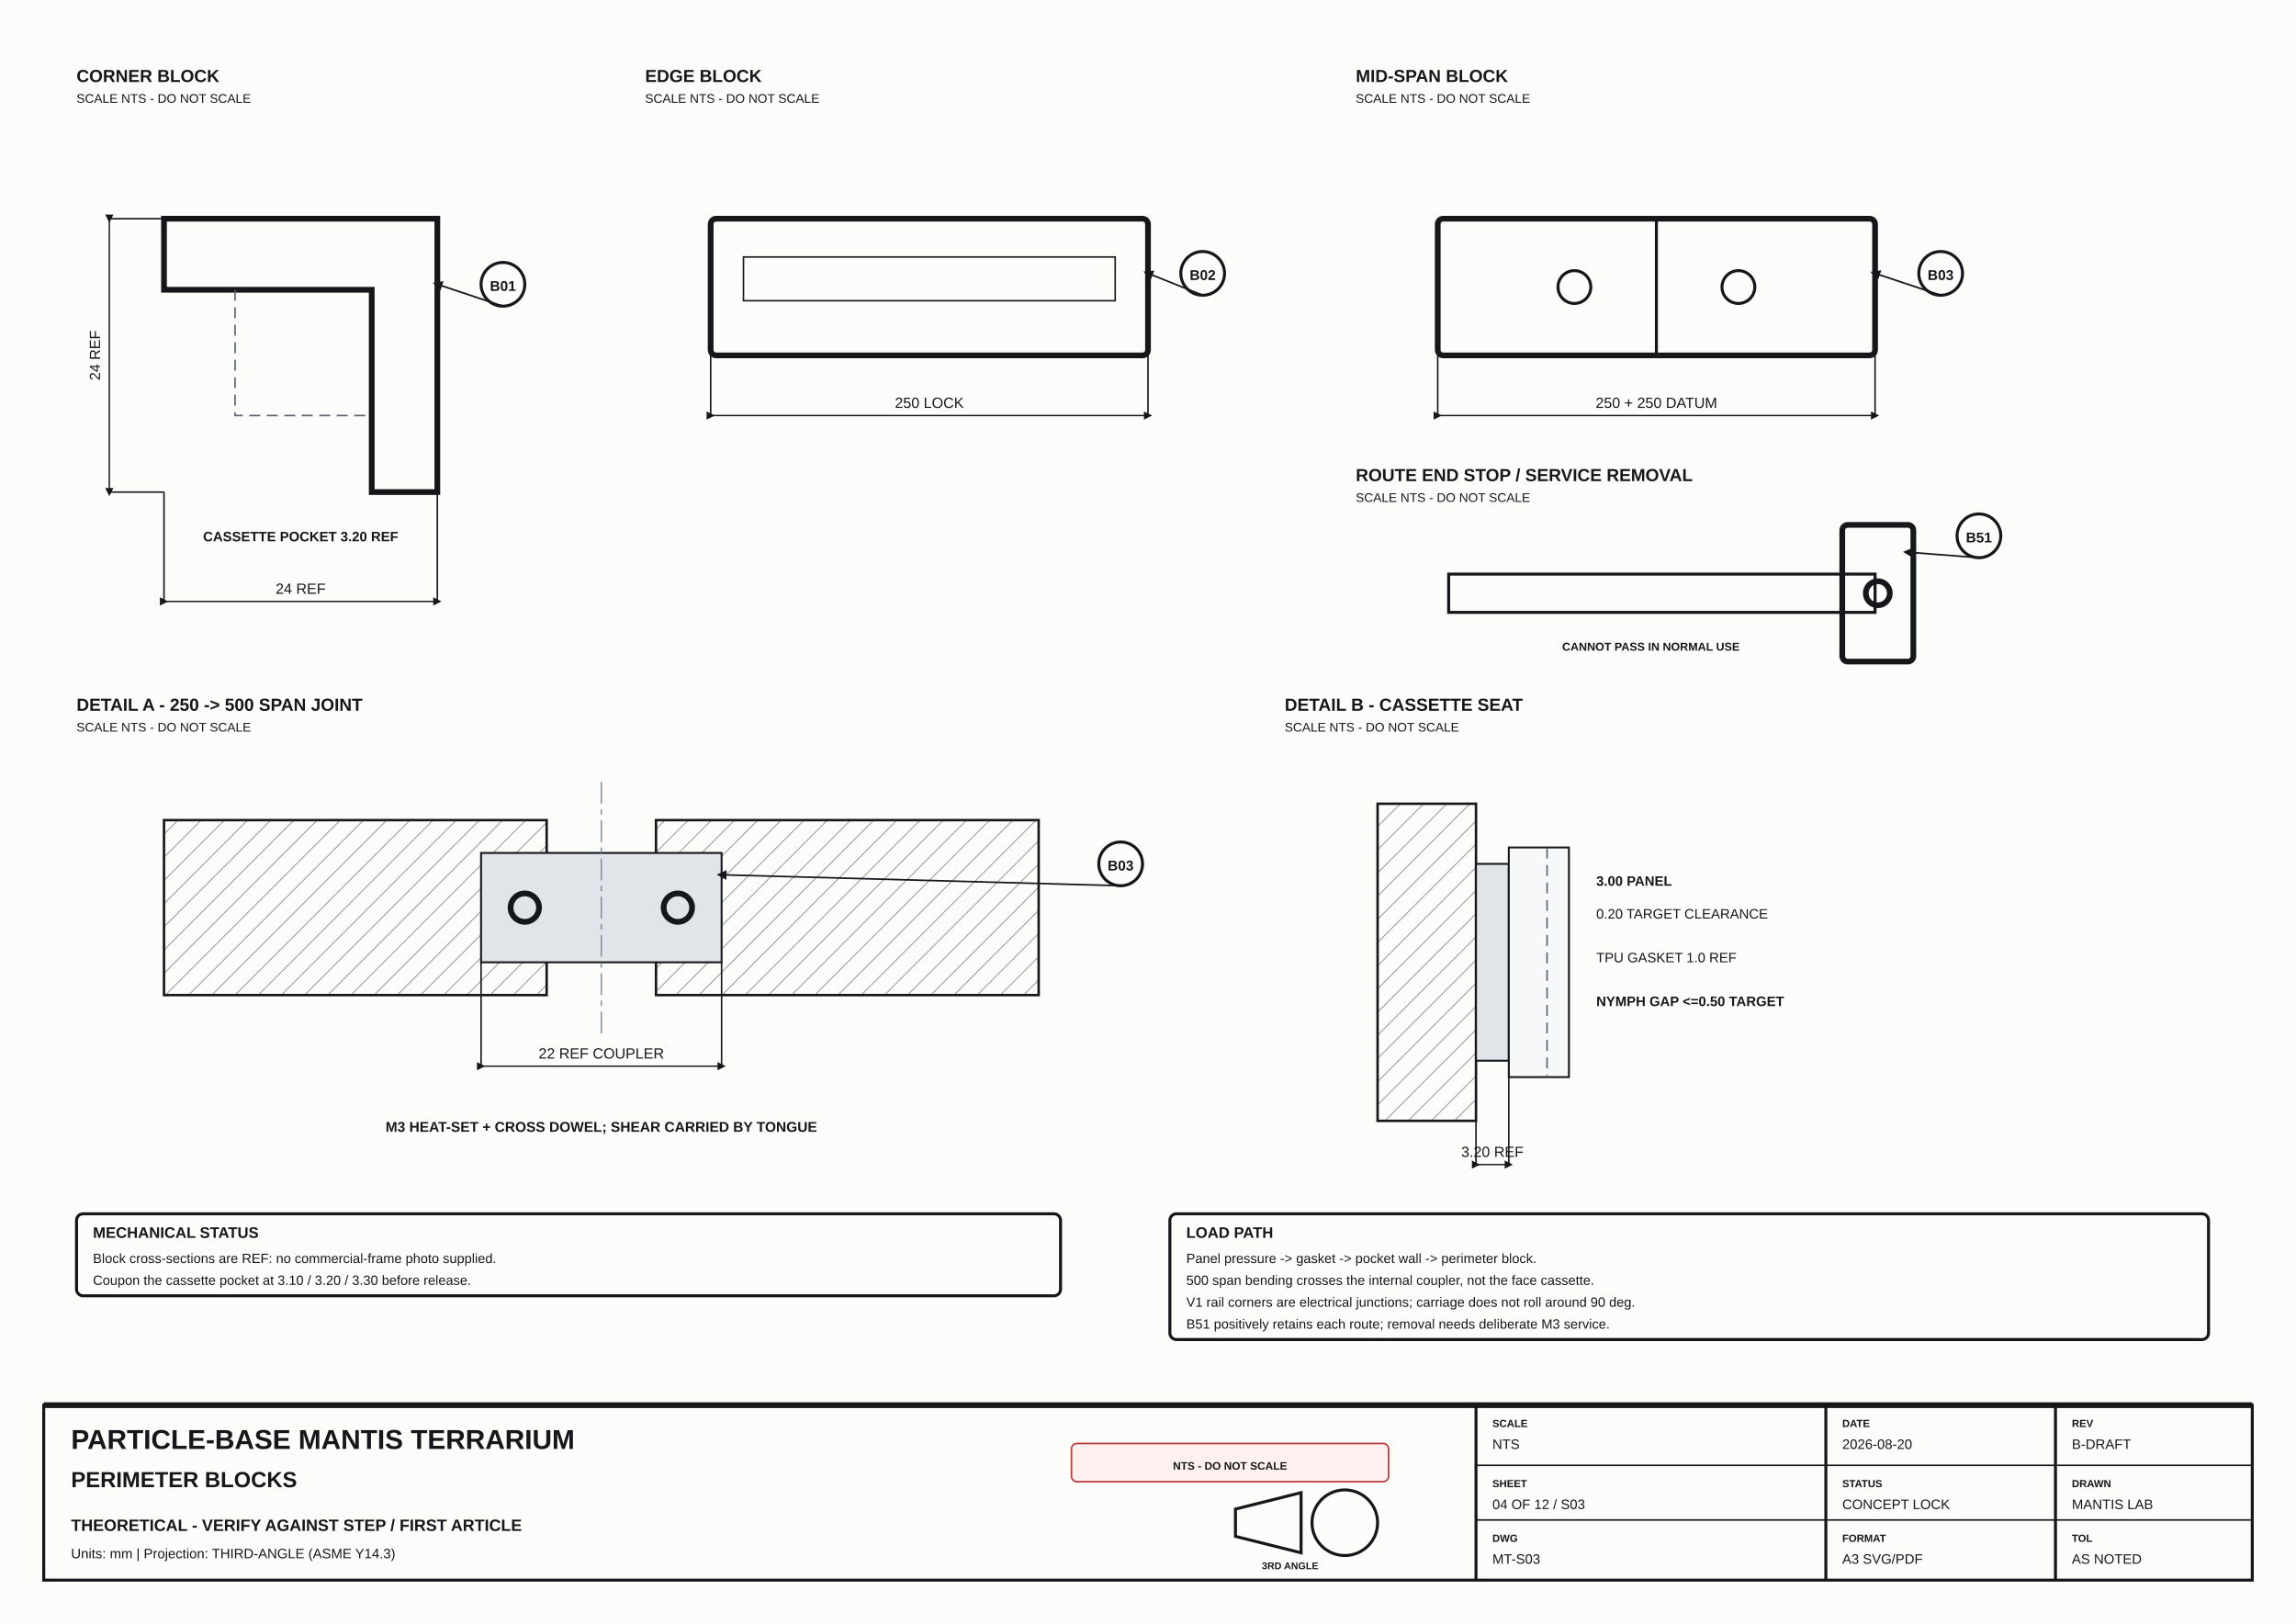
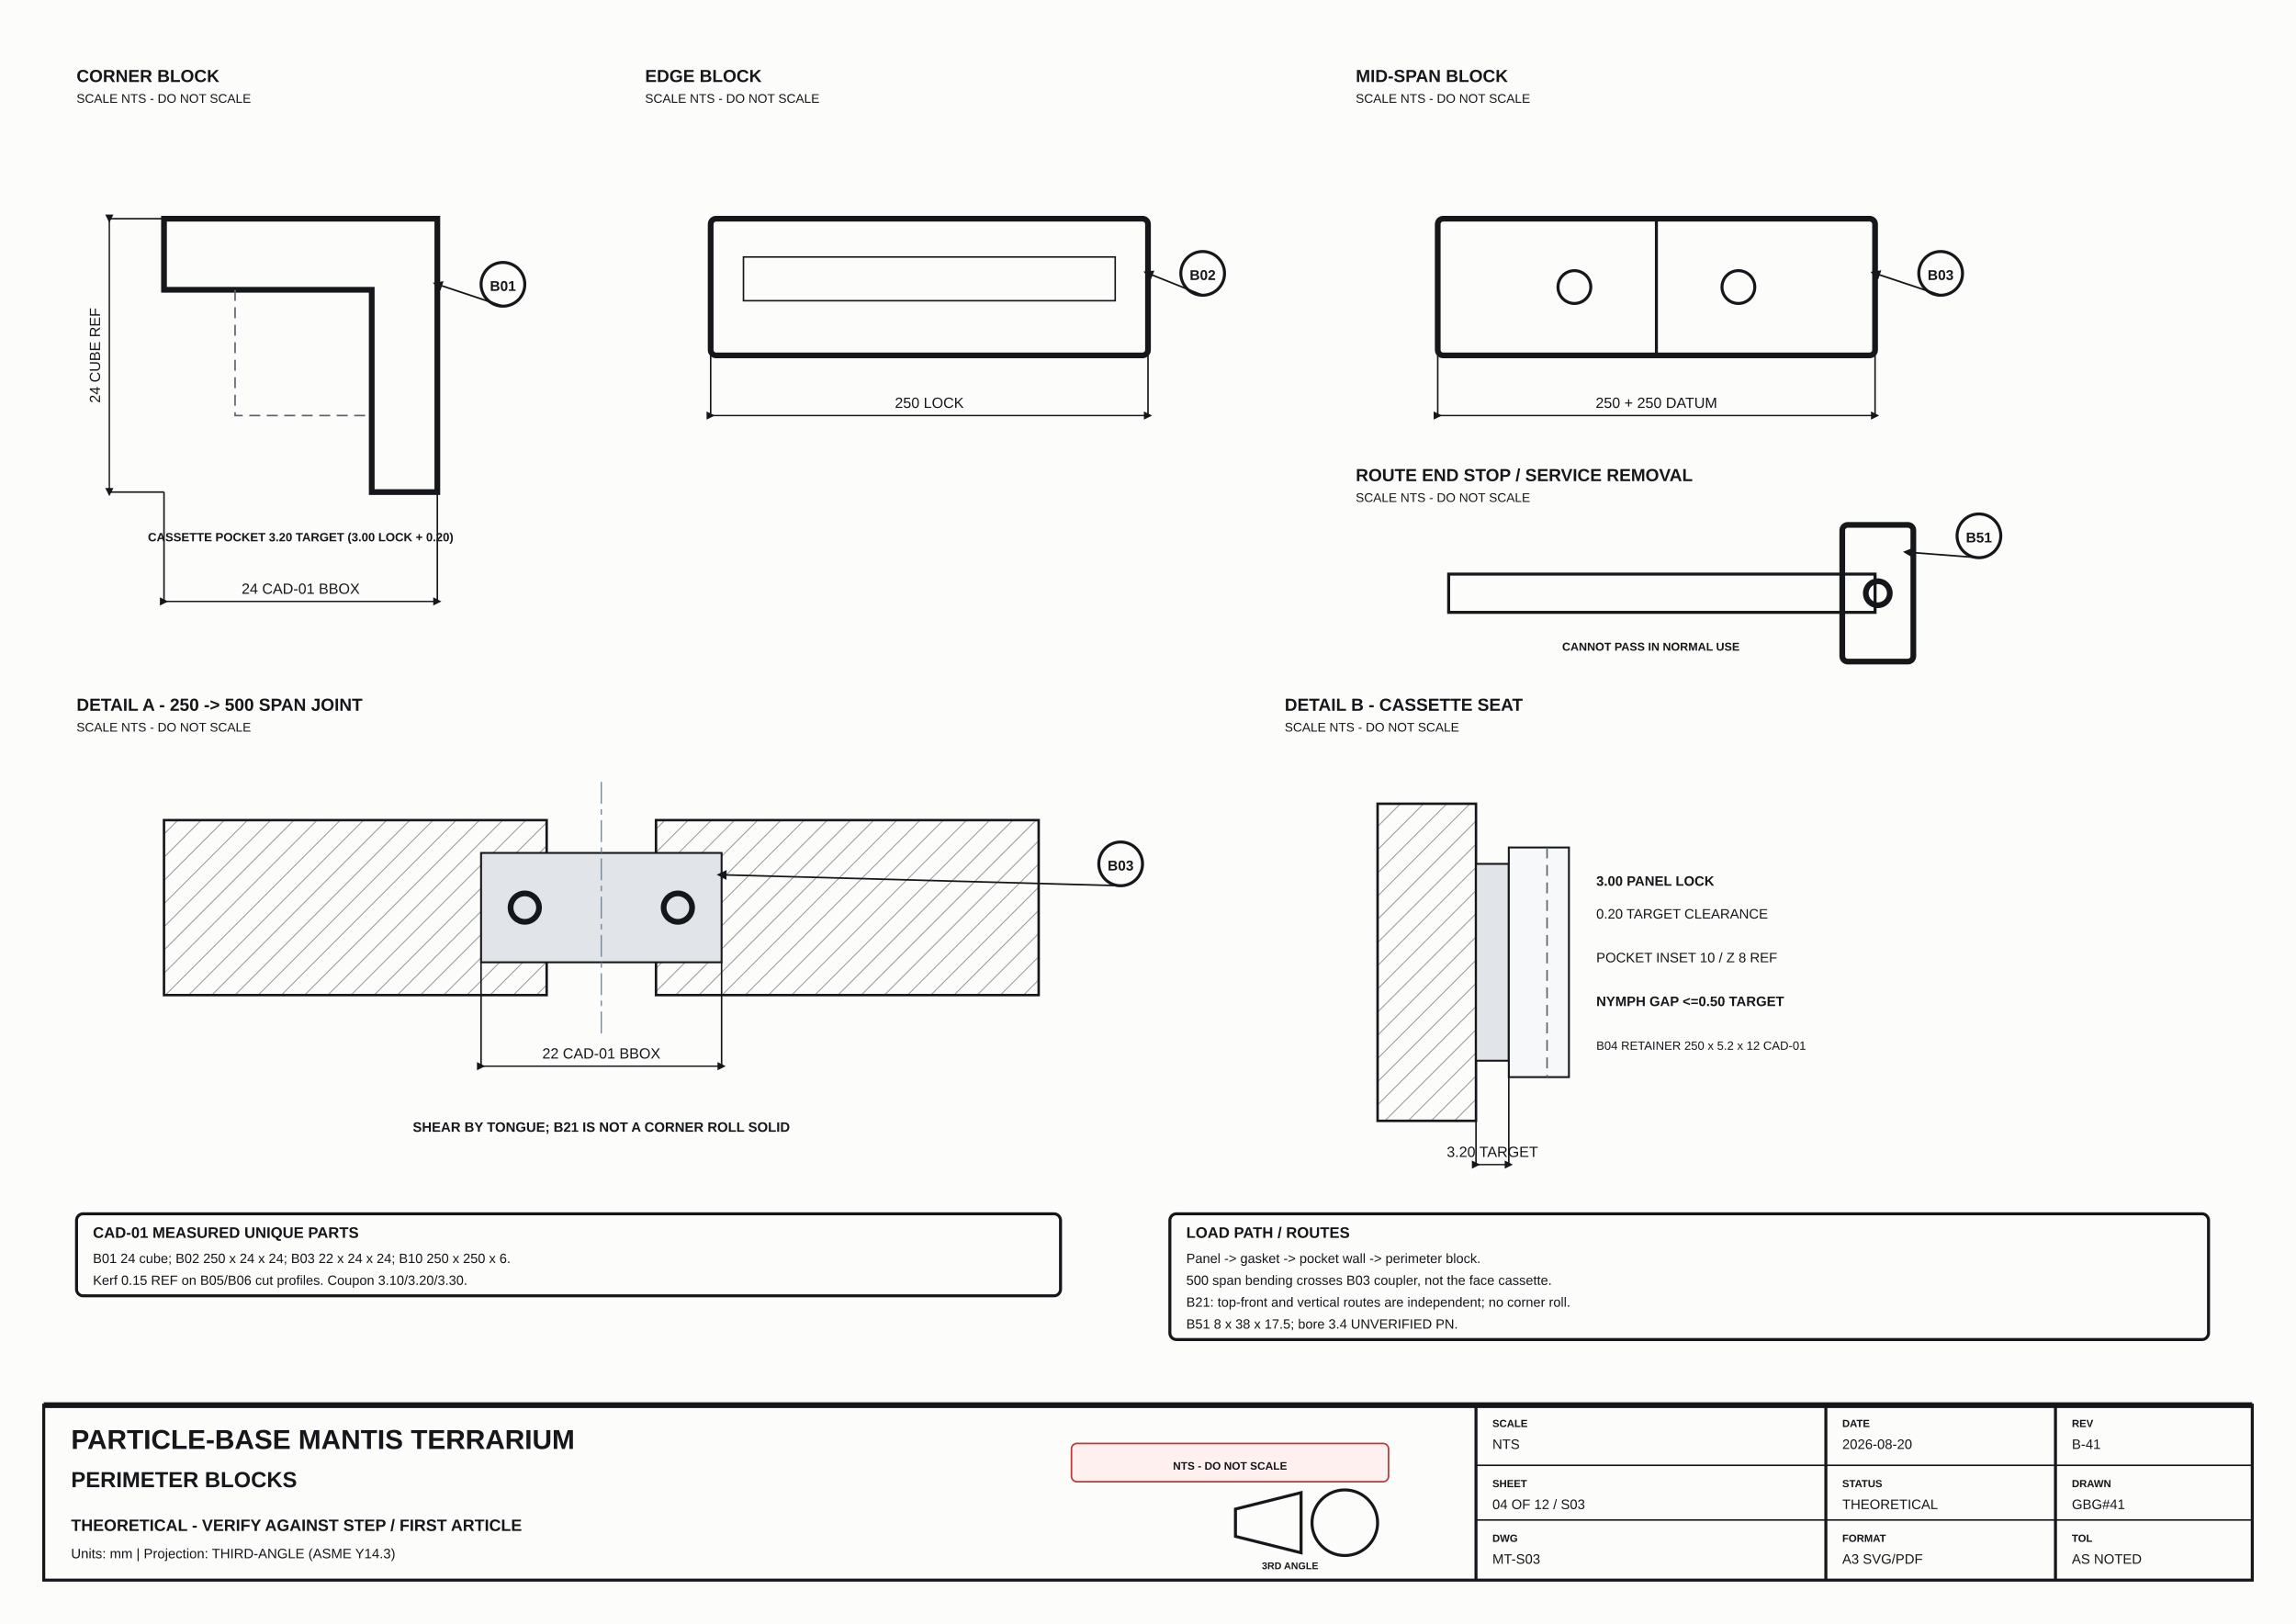
<svg xmlns="http://www.w3.org/2000/svg" width="420mm" height="297mm" viewBox="0 0 420 297">
  <rect width="420" height="297" fill="#fcfcfb" />
  <defs>
    <marker id="arr" markerWidth="6" markerHeight="6" refX="3" refY="3" orient="auto" markerUnits="strokeWidth">
      <path d="M0,0 L6,3 L0,6 z" fill="#15171a" />
    </marker>
    <marker id="arr-orange" markerWidth="6" markerHeight="6" refX="3" refY="3" orient="auto" markerUnits="strokeWidth">
      <path d="M0,0 L6,3 L0,6 z" fill="#d65a24" />
    </marker>
    <pattern id="hatch" width="3" height="3" patternUnits="userSpaceOnUse" patternTransform="rotate(45)">
      <line x1="0" y1="0" x2="0" y2="3" stroke="#7b7e83" stroke-width="0.25" />
    </pattern>
    <pattern id="screen" width="3" height="3" patternUnits="userSpaceOnUse">
      <path d="M0,0 L3,3 M3,0 L0,3" stroke="#88909a" stroke-width="0.18" />
    </pattern>
    <style>
    text { font-family: Arial, Helvetica, sans-serif; fill:#15171a; }
    .thin { stroke:#15171a; stroke-width:.28; fill:none; }
    .med { stroke:#15171a; stroke-width:.55; fill:none; }
    .heavy { stroke:#15171a; stroke-width:1.05; fill:none; }
    .hidden { stroke:#59616b; stroke-width:.28; stroke-dasharray:2 1.2; fill:none; }
    .phantom { stroke:#d65a24; stroke-width:.35; stroke-dasharray:5 1 1 1; fill:none; }
    .center { stroke:#73808d; stroke-width:.22; stroke-dasharray:4 1 1 1; fill:none; }
    .dim { stroke:#15171a; stroke-width:.25; fill:none; marker-start:url(#arr); marker-end:url(#arr); }
    .leader { stroke:#15171a; stroke-width:.3; fill:none; marker-end:url(#arr); }
    .motion { stroke:#d65a24; stroke-width:.55; fill:none; marker-end:url(#arr-orange); }
    .ref { fill:#fff6d9; stroke:#c49817; stroke-width:.25; }
    .unverified { fill:#fff0f0; stroke:#ba3d3d; stroke-width:.3; }
    .keepout { fill:#dd3c3c; fill-opacity:.08; stroke:#c63333; stroke-width:.35; stroke-dasharray:4 2; }
    .metal { fill:#e1e4e8; stroke:#15171a; stroke-width:.35; }
    .plastic { fill:#f7f8f9; stroke:#15171a; stroke-width:.35; }
    .cut { fill:url(#hatch); stroke:#15171a; stroke-width:.45; }
  </style>
  </defs>
  <text x="14" y="15" font-size="3.2" font-weight="bold" text-anchor="start">CORNER BLOCK</text>
  <text x="14" y="18.8" font-size="2.3" font-weight="normal" text-anchor="start">SCALE NTS - DO NOT SCALE</text>
  <path d="M30 40 L80 40 L80 90 L68 90 L68 53 L30 53 Z" class="heavy" fill="#f5f7f8" />
  <path d="M43 53 L43 76 L68 76" class="hidden" />
-   <text x="55" y="99" font-size="2.5" font-weight="bold" text-anchor="middle">CASSETTE POCKET 3.20 REF</text>
+   <text x="55" y="99" font-size="2.2" font-weight="bold" text-anchor="middle">CASSETTE POCKET 3.20 TARGET (3.00 LOCK + 0.20)</text>
  <line x1="30" y1="90" x2="30" y2="110" class="thin" />
  <line x1="80" y1="90" x2="80" y2="110" class="thin" />
  <line x1="30" y1="110" x2="80" y2="110" class="dim" />
-   <text x="55.0" y="108.6" font-size="2.7" font-weight="normal" text-anchor="middle">24 REF</text>
+   <text x="55.0" y="108.6" font-size="2.7" font-weight="normal" text-anchor="middle">24 CAD-01 BBOX</text>
  <line x1="30" y1="40" x2="20" y2="40" class="thin" />
  <line x1="30" y1="90" x2="20" y2="90" class="thin" />
  <line x1="20" y1="40" x2="20" y2="90" class="dim" />
-   <text x="18.3" y="65.0" font-size="2.7" font-weight="normal" text-anchor="middle" transform="rotate(-90 18.3 65.0)">24 REF</text>
+   <text x="18.3" y="65.0" font-size="2.7" font-weight="normal" text-anchor="middle" transform="rotate(-90 18.3 65.0)">24 CUBE REF</text>
  <circle cx="92" cy="52" r="4.0" class="med" fill="#ffffff" />
  <text x="92" y="53.2" font-size="2.6" font-weight="bold" text-anchor="middle">B01</text>
  <line x1="92" y1="56" x2="80" y2="52" class="leader" />
  <text x="118" y="15" font-size="3.2" font-weight="bold" text-anchor="start">EDGE BLOCK</text>
  <text x="118" y="18.8" font-size="2.3" font-weight="normal" text-anchor="start">SCALE NTS - DO NOT SCALE</text>
  <rect x="130" y="40" width="80" height="25" rx="1" class="heavy" fill="#f6f7f8" />
  <rect x="136" y="47" width="68" height="8" rx="0" class="thin" fill="#ffffff" />
  <line x1="130" y1="65" x2="130" y2="76" class="thin" />
  <line x1="210" y1="65" x2="210" y2="76" class="thin" />
  <line x1="130" y1="76" x2="210" y2="76" class="dim" />
  <text x="170.0" y="74.6" font-size="2.7" font-weight="normal" text-anchor="middle">250 LOCK</text>
  <circle cx="220" cy="50" r="4.0" class="med" fill="#ffffff" />
  <text x="220" y="51.2" font-size="2.6" font-weight="bold" text-anchor="middle">B02</text>
  <line x1="220" y1="54" x2="210" y2="50" class="leader" />
  <text x="248" y="15" font-size="3.2" font-weight="bold" text-anchor="start">MID-SPAN BLOCK</text>
  <text x="248" y="18.8" font-size="2.3" font-weight="normal" text-anchor="start">SCALE NTS - DO NOT SCALE</text>
  <rect x="263" y="40" width="80" height="25" rx="1" class="heavy" fill="#f6f7f8" />
  <line x1="303" y1="40" x2="303" y2="65" class="med" />
  <circle cx="288" cy="52.5" r="3" class="med" />
  <circle cx="318" cy="52.5" r="3" class="med" />
  <line x1="263" y1="65" x2="263" y2="76" class="thin" />
  <line x1="343" y1="65" x2="343" y2="76" class="thin" />
  <line x1="263" y1="76" x2="343" y2="76" class="dim" />
  <text x="303.0" y="74.6" font-size="2.7" font-weight="normal" text-anchor="middle">250 + 250 DATUM</text>
  <circle cx="355" cy="50" r="4.0" class="med" fill="#ffffff" />
  <text x="355" y="51.2" font-size="2.6" font-weight="bold" text-anchor="middle">B03</text>
  <line x1="355" y1="54" x2="343" y2="50" class="leader" />
  <text x="248" y="88" font-size="3.2" font-weight="bold" text-anchor="start">ROUTE END STOP / SERVICE REMOVAL</text>
  <text x="248" y="91.8" font-size="2.3" font-weight="normal" text-anchor="start">SCALE NTS - DO NOT SCALE</text>
  <rect x="265" y="105" width="78" height="7" rx="0" class="med" fill="#dce2e6" />
  <rect x="337" y="96" width="13" height="25" rx="1" class="heavy" fill="#f5f7f8" />
  <circle cx="343.5" cy="108.5" r="2.2" class="heavy" fill="#ffffff" />
  <text x="302" y="119" font-size="2.1" font-weight="bold" text-anchor="middle">CANNOT PASS IN NORMAL USE</text>
  <circle cx="362" cy="98" r="4.0" class="med" fill="#ffffff" />
  <text x="362" y="99.2" font-size="2.6" font-weight="bold" text-anchor="middle">B51</text>
  <line x1="362" y1="102" x2="349" y2="101" class="leader" />
  <text x="14" y="130" font-size="3.2" font-weight="bold" text-anchor="start">DETAIL A - 250 -&gt; 500 SPAN JOINT</text>
  <text x="14" y="133.8" font-size="2.3" font-weight="normal" text-anchor="start">SCALE NTS - DO NOT SCALE</text>
  <rect x="30" y="150" width="70" height="32" rx="0" class="cut" />
  <rect x="120" y="150" width="70" height="32" rx="0" class="cut" />
  <rect x="88" y="156" width="44" height="20" rx="0" class="metal" />
  <line x1="110" y1="143" x2="110" y2="190" class="center" />
  <circle cx="96" cy="166" r="2.6" class="heavy" fill="#fff" />
  <circle cx="124" cy="166" r="2.6" class="heavy" fill="#fff" />
  <line x1="88" y1="176" x2="88" y2="195" class="thin" />
  <line x1="132" y1="176" x2="132" y2="195" class="thin" />
  <line x1="88" y1="195" x2="132" y2="195" class="dim" />
-   <text x="110.0" y="193.6" font-size="2.7" font-weight="normal" text-anchor="middle">22 REF COUPLER</text>
-   <text x="110" y="207" font-size="2.6" font-weight="bold" text-anchor="middle">M3 HEAT-SET + CROSS DOWEL; SHEAR CARRIED BY TONGUE</text>
+   <text x="110.0" y="193.6" font-size="2.7" font-weight="normal" text-anchor="middle">22 CAD-01 BBOX</text>
+   <text x="110" y="207" font-size="2.5" font-weight="bold" text-anchor="middle">SHEAR BY TONGUE; B21 IS NOT A CORNER ROLL SOLID</text>
  <circle cx="205" cy="158" r="4.0" class="med" fill="#ffffff" />
  <text x="205" y="159.2" font-size="2.6" font-weight="bold" text-anchor="middle">B03</text>
  <line x1="205" y1="162" x2="132" y2="160" class="leader" />
  <text x="235" y="130" font-size="3.2" font-weight="bold" text-anchor="start">DETAIL B - CASSETTE SEAT</text>
  <text x="235" y="133.8" font-size="2.3" font-weight="normal" text-anchor="start">SCALE NTS - DO NOT SCALE</text>
  <rect x="252" y="147" width="18" height="58" rx="0" class="cut" />
  <rect x="270" y="158" width="6" height="36" rx="0" class="metal" />
  <rect x="276" y="155" width="11" height="42" rx="0" class="plastic" />
  <line x1="283" y1="155" x2="283" y2="197" class="hidden" />
  <line x1="270" y1="194" x2="270" y2="213" class="thin" />
  <line x1="276" y1="194" x2="276" y2="213" class="thin" />
  <line x1="270" y1="213" x2="276" y2="213" class="dim" />
-   <text x="273.0" y="211.6" font-size="2.7" font-weight="normal" text-anchor="middle">3.20 REF</text>
-   <text x="292" y="162" font-size="2.5" font-weight="bold" text-anchor="start">3.00 PANEL</text>
+   <text x="273.0" y="211.6" font-size="2.7" font-weight="normal" text-anchor="middle">3.20 TARGET</text>
+   <text x="292" y="162" font-size="2.5" font-weight="bold" text-anchor="start">3.00 PANEL LOCK</text>
  <text x="292" y="168" font-size="2.5" font-weight="normal" text-anchor="start">0.20 TARGET CLEARANCE</text>
-   <text x="292" y="176" font-size="2.5" font-weight="normal" text-anchor="start">TPU GASKET 1.0 REF</text>
+   <text x="292" y="176" font-size="2.5" font-weight="normal" text-anchor="start">POCKET INSET 10 / Z 8 REF</text>
  <text x="292" y="184" font-size="2.5" font-weight="bold" text-anchor="start" fill="#b52d2d">NYMPH GAP &lt;=0.50 TARGET</text>
+   <text x="292" y="192" font-size="2.2" font-weight="normal" text-anchor="start">B04 RETAINER 250 x 5.2 x 12 CAD-01</text>
  <rect x="14" y="222" width="180" height="15.0" rx="1.2" class="med" fill="#fff6d9" />
-   <text x="17" y="226.4" font-size="2.8" font-weight="bold" text-anchor="start">MECHANICAL STATUS</text>
-   <text x="17" y="231" font-size="2.45" font-weight="normal" text-anchor="start">Block cross-sections are REF: no commercial-frame photo supplied.</text>
-   <text x="17" y="235" font-size="2.45" font-weight="normal" text-anchor="start">Coupon the cassette pocket at 3.10 / 3.20 / 3.30 before release.</text>
+   <text x="17" y="226.4" font-size="2.8" font-weight="bold" text-anchor="start">CAD-01 MEASURED UNIQUE PARTS</text>
+   <text x="17" y="231" font-size="2.45" font-weight="normal" text-anchor="start">B01 24 cube; B02 250 x 24 x 24; B03 22 x 24 x 24; B10 250 x 250 x 6.</text>
+   <text x="17" y="235" font-size="2.45" font-weight="normal" text-anchor="start">Kerf 0.15 REF on B05/B06 cut profiles. Coupon 3.10/3.20/3.30.</text>
  <rect x="214" y="222" width="190" height="23.0" rx="1.2" class="med" fill="#f7f8fa" />
-   <text x="217" y="226.4" font-size="2.8" font-weight="bold" text-anchor="start">LOAD PATH</text>
-   <text x="217" y="231" font-size="2.45" font-weight="normal" text-anchor="start">Panel pressure -&gt; gasket -&gt; pocket wall -&gt; perimeter block.</text>
-   <text x="217" y="235" font-size="2.45" font-weight="normal" text-anchor="start">500 span bending crosses the internal coupler, not the face cassette.</text>
-   <text x="217" y="239" font-size="2.45" font-weight="normal" text-anchor="start">V1 rail corners are electrical junctions; carriage does not roll around 90 deg.</text>
-   <text x="217" y="243" font-size="2.45" font-weight="normal" text-anchor="start">B51 positively retains each route; removal needs deliberate M3 service.</text>
+   <text x="217" y="226.4" font-size="2.8" font-weight="bold" text-anchor="start">LOAD PATH / ROUTES</text>
+   <text x="217" y="231" font-size="2.45" font-weight="normal" text-anchor="start">Panel -&gt; gasket -&gt; pocket wall -&gt; perimeter block.</text>
+   <text x="217" y="235" font-size="2.45" font-weight="normal" text-anchor="start">500 span bending crosses B03 coupler, not the face cassette.</text>
+   <text x="217" y="239" font-size="2.45" font-weight="normal" text-anchor="start">B21: top-front and vertical routes are independent; no corner roll.</text>
+   <text x="217" y="243" font-size="2.45" font-weight="normal" text-anchor="start">B51 8 x 38 x 17.5; bore 3.4 UNVERIFIED PN.</text>
  <line x1="8" y1="257.0" x2="412" y2="257.0" class="heavy" />
  <rect x="8" y="257.0" width="404" height="32" rx="0" class="med" />
  <line x1="270" y1="257.0" x2="270" y2="289" class="med" />
  <line x1="334" y1="257.0" x2="334" y2="289" class="med" />
  <line x1="376" y1="257.0" x2="376" y2="289" class="med" />
  <line x1="270" y1="268.0" x2="412" y2="268.0" class="thin" />
  <line x1="270" y1="278.0" x2="412" y2="278.0" class="thin" />
  <text x="13" y="265.0" font-size="5.0" font-weight="bold" text-anchor="start">PARTICLE-BASE MANTIS TERRARIUM</text>
  <text x="13" y="272.0" font-size="4.0" font-weight="bold" text-anchor="start">PERIMETER BLOCKS</text>
  <text x="13" y="280.0" font-size="3.0" font-weight="bold" text-anchor="start" fill="#ba3d3d">THEORETICAL - VERIFY AGAINST STEP / FIRST ARTICLE</text>
  <text x="13" y="285.0" font-size="2.5" font-weight="normal" text-anchor="start">Units: mm | Projection: THIRD-ANGLE (ASME Y14.3)</text>
  <text x="273" y="261.0" font-size="1.9" font-weight="bold" text-anchor="start">SCALE</text>
  <text x="273" y="265.0" font-size="2.5" font-weight="normal" text-anchor="start">NTS</text>
  <text x="337" y="261.0" font-size="1.9" font-weight="bold" text-anchor="start">DATE</text>
  <text x="337" y="265.0" font-size="2.5" font-weight="normal" text-anchor="start">2026-08-20</text>
  <text x="379" y="261.0" font-size="1.9" font-weight="bold" text-anchor="start">REV</text>
-   <text x="379" y="265.0" font-size="2.5" font-weight="normal" text-anchor="start">B-DRAFT</text>
+   <text x="379" y="265.0" font-size="2.5" font-weight="normal" text-anchor="start">B-41</text>
  <text x="273" y="272.0" font-size="1.9" font-weight="bold" text-anchor="start">SHEET</text>
  <text x="273" y="276.0" font-size="2.5" font-weight="normal" text-anchor="start">04 OF 12 / S03</text>
  <text x="337" y="272.0" font-size="1.9" font-weight="bold" text-anchor="start">STATUS</text>
-   <text x="337" y="276.0" font-size="2.5" font-weight="normal" text-anchor="start">CONCEPT LOCK</text>
+   <text x="337" y="276.0" font-size="2.5" font-weight="normal" text-anchor="start">THEORETICAL</text>
  <text x="379" y="272.0" font-size="1.9" font-weight="bold" text-anchor="start">DRAWN</text>
-   <text x="379" y="276.0" font-size="2.5" font-weight="normal" text-anchor="start">MANTIS LAB</text>
+   <text x="379" y="276.0" font-size="2.5" font-weight="normal" text-anchor="start">GBG#41</text>
  <text x="273" y="282.0" font-size="1.9" font-weight="bold" text-anchor="start">DWG</text>
  <text x="273" y="286.0" font-size="2.5" font-weight="normal" text-anchor="start">MT-S03</text>
  <text x="337" y="282.0" font-size="1.9" font-weight="bold" text-anchor="start">FORMAT</text>
  <text x="337" y="286.0" font-size="2.5" font-weight="normal" text-anchor="start">A3 SVG/PDF</text>
  <text x="379" y="282.0" font-size="1.9" font-weight="bold" text-anchor="start">TOL</text>
  <text x="379" y="286.0" font-size="2.5" font-weight="normal" text-anchor="start">AS NOTED</text>
  <path d="M226 276.0 L238 273.0 L238 284.0 L226 281.0 Z" class="med" />
  <circle cx="246" cy="278.5" r="6" class="med" />
  <text x="236" y="287.0" font-size="1.8" font-weight="bold" text-anchor="middle">3RD ANGLE</text>
  <rect x="196" y="264.0" width="58" height="7" rx="1" class="unverified" fill="#fff0f0" />
  <text x="225" y="268.8" font-size="2.0" font-weight="bold" text-anchor="middle" fill="#ba3d3d">NTS - DO NOT SCALE</text>
</svg>
